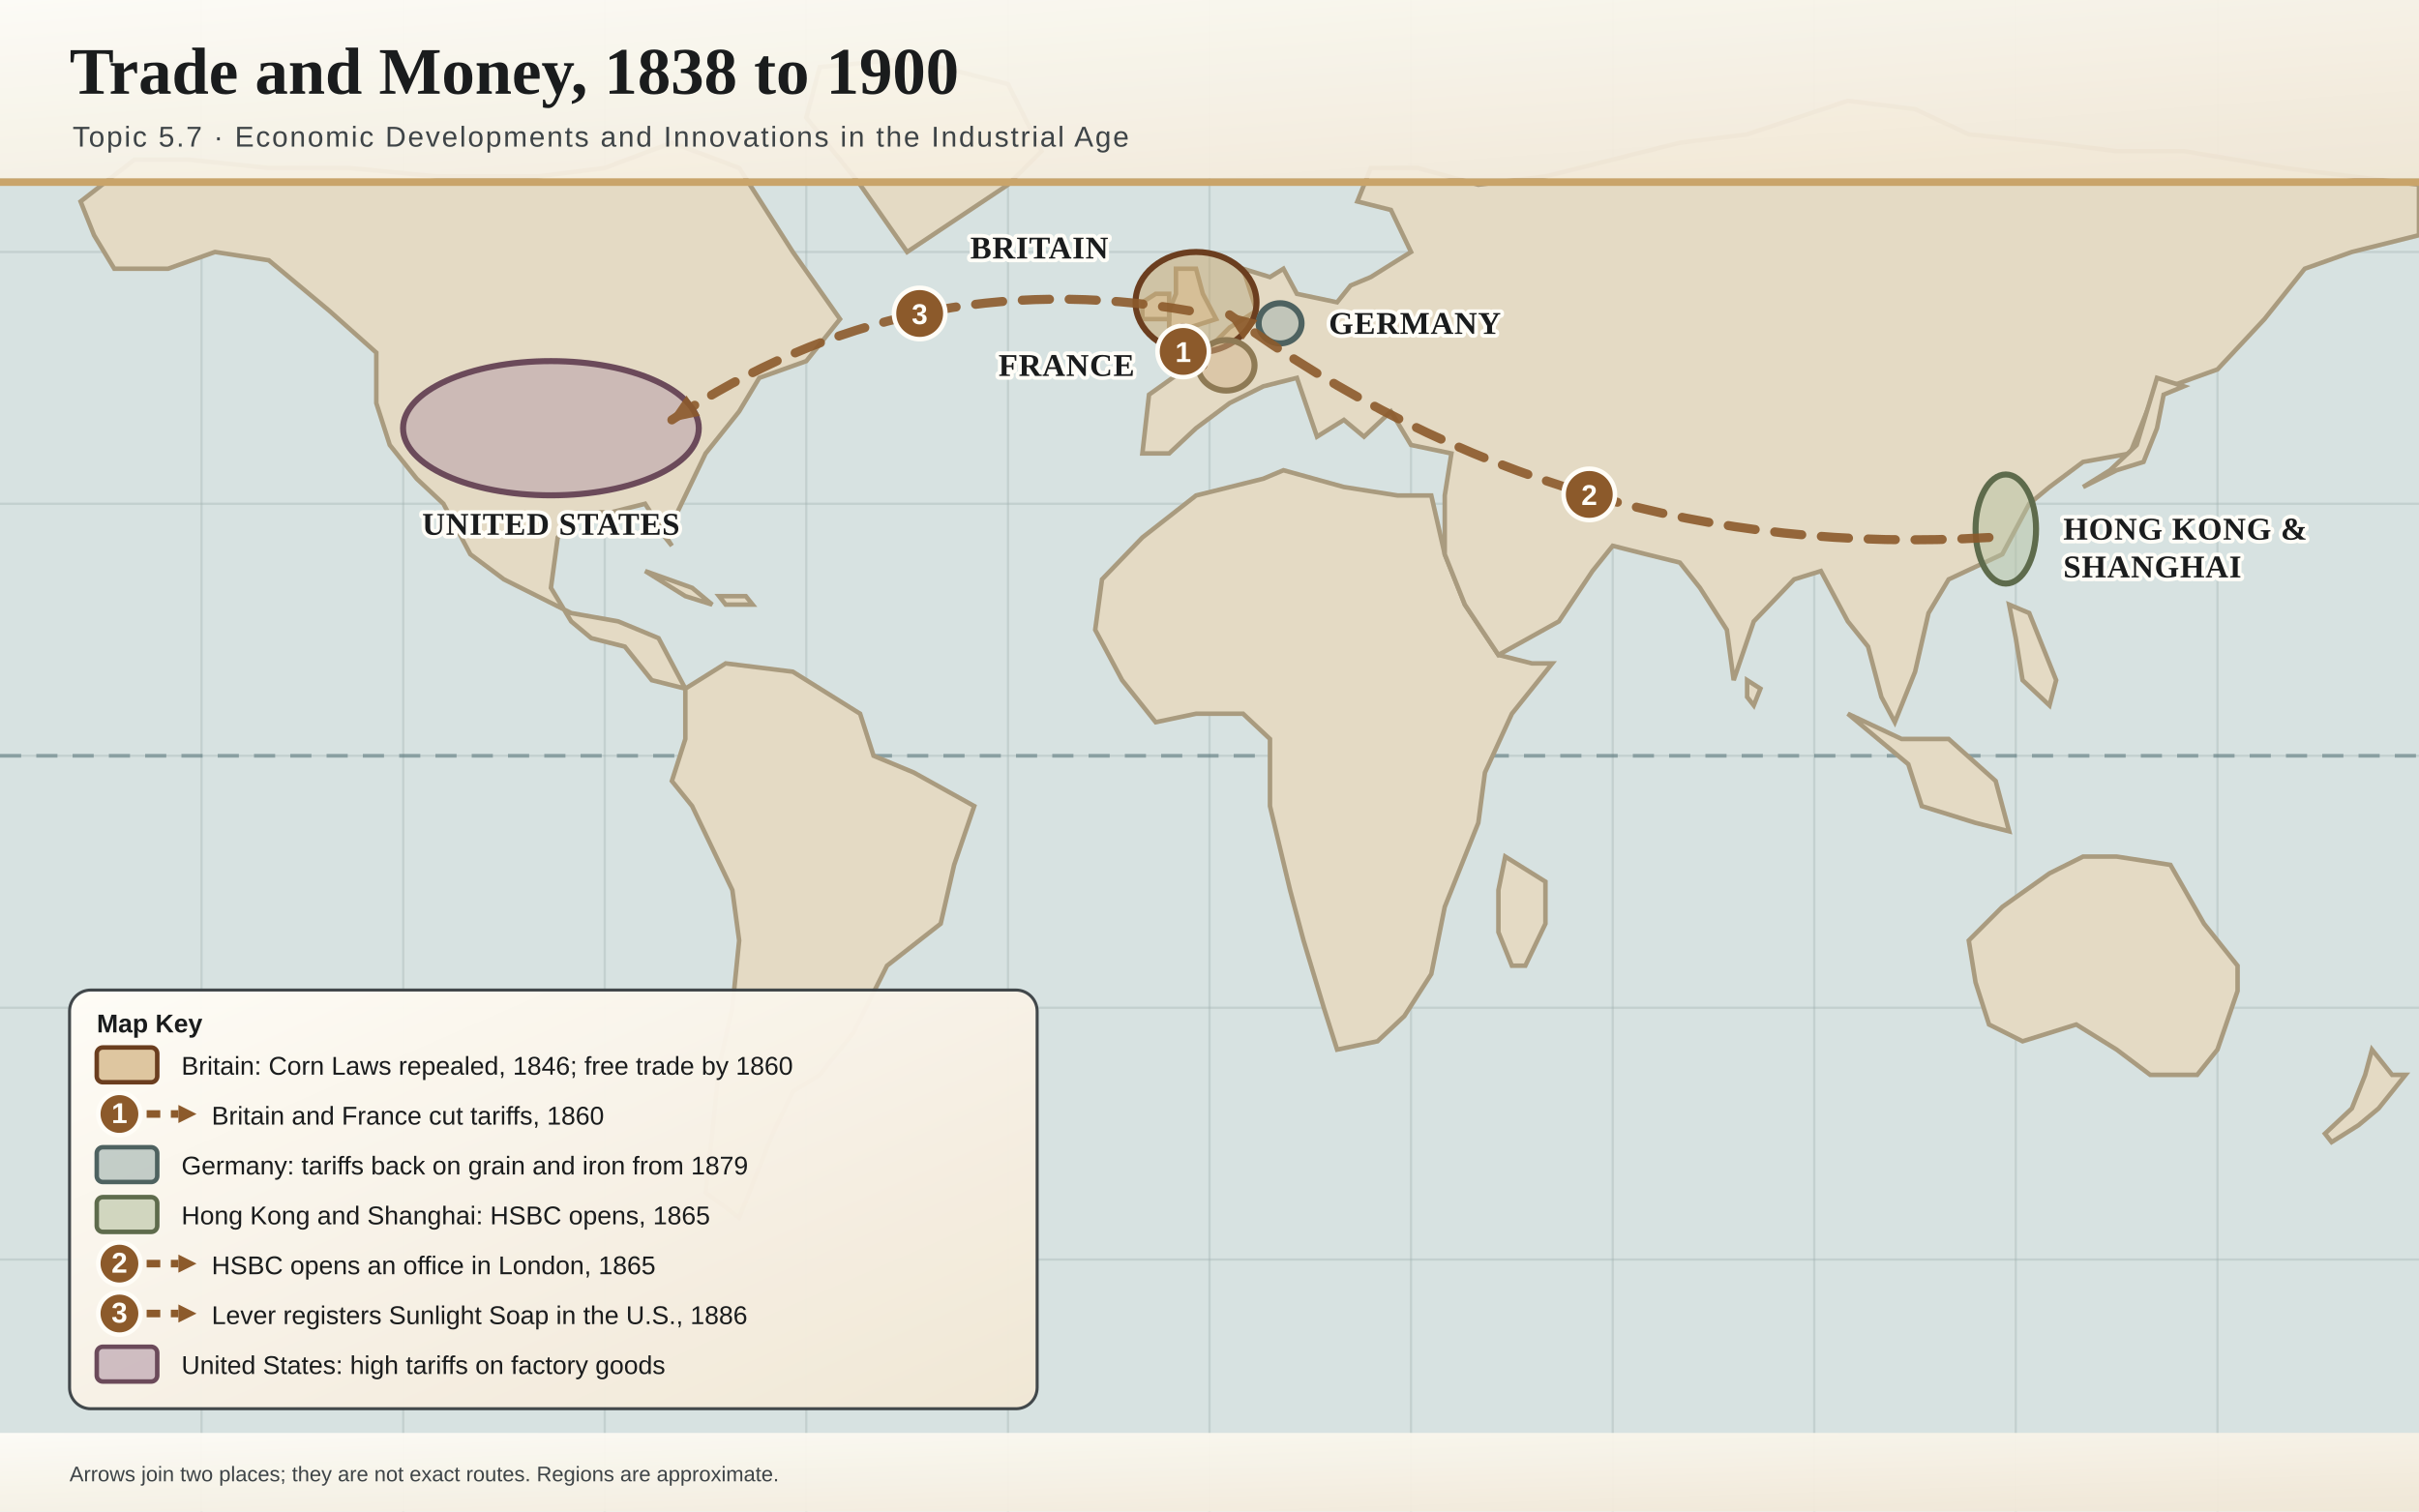
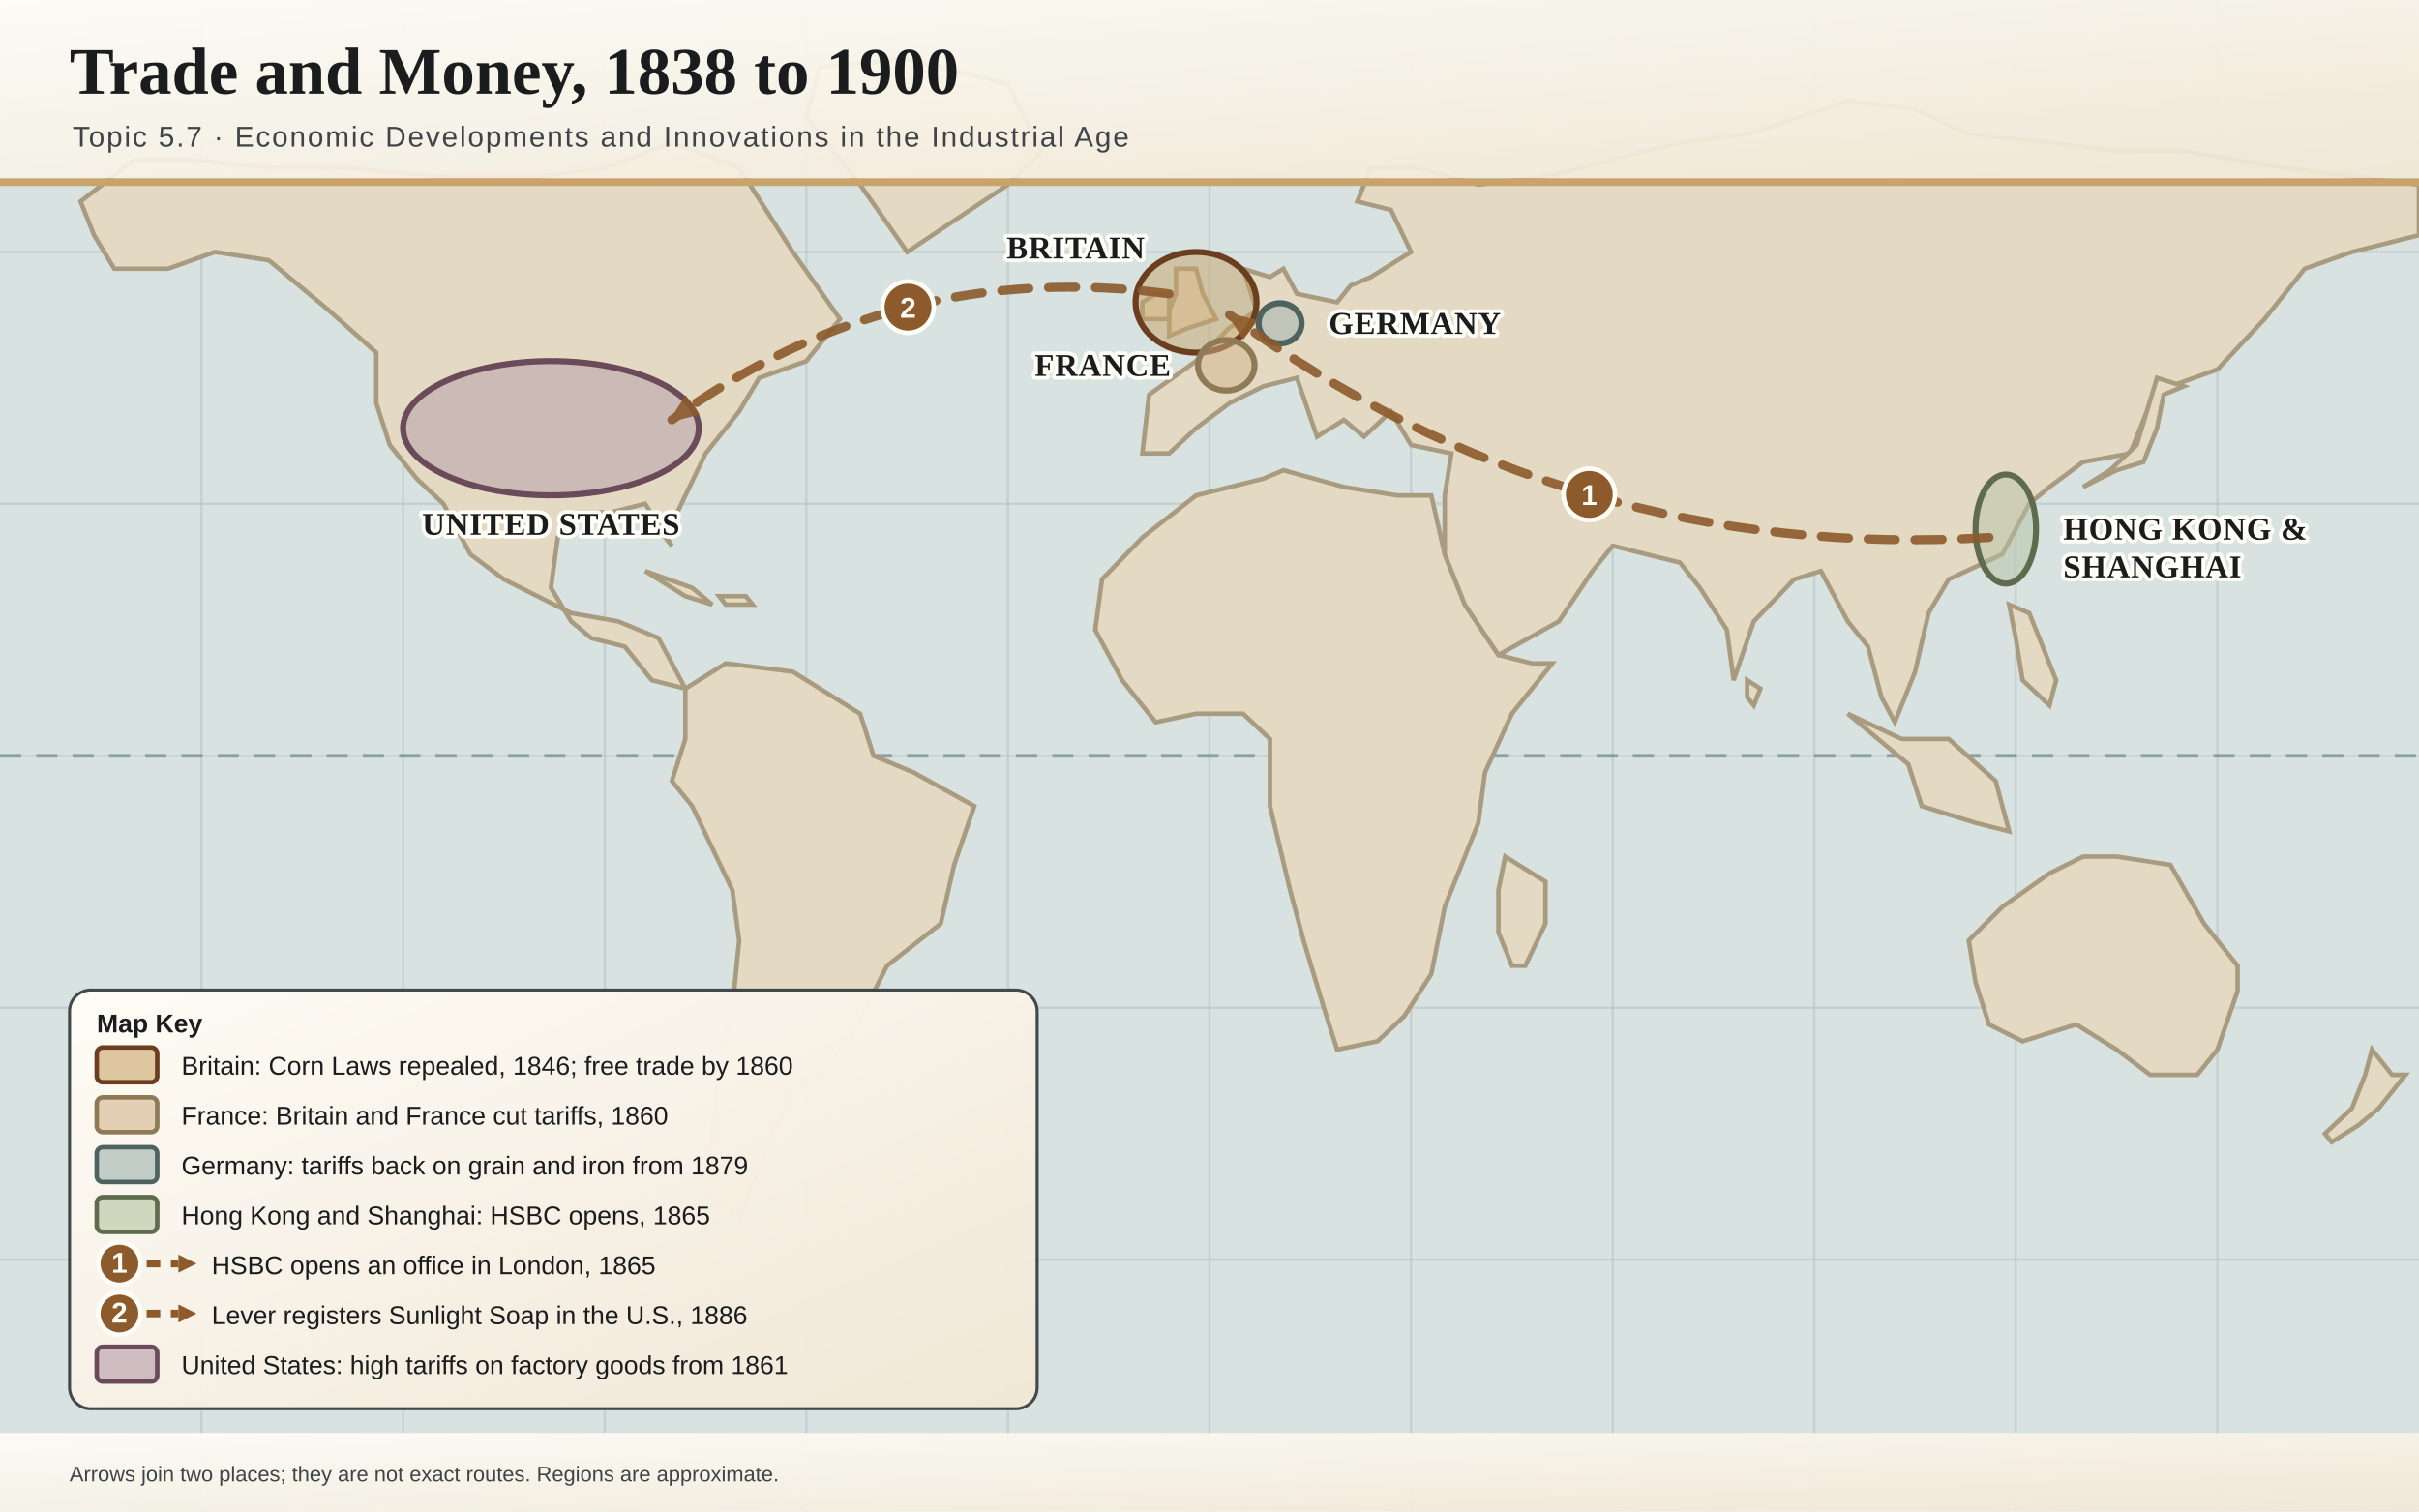
<svg xmlns="http://www.w3.org/2000/svg" width="1600" height="1000" viewBox="0 0 1600 1000" preserveAspectRatio="xMidYMid meet" role="img" aria-labelledby="map-title map-desc">
  <defs>
    <linearGradient id="paper" x1="0" x2="1" y1="0" y2="1">
      <stop offset="0" stop-color="#FFFDF7" />
      <stop offset="1" stop-color="#F1E7D5" />
    </linearGradient>
    <marker id="arrow" markerWidth="20" markerHeight="16" refX="17" refY="8" orient="auto" markerUnits="userSpaceOnUse">
      <path d="M0,0 L20,8 L0,16 Z" fill="#8C5A2B" />
    </marker>
    <style>
      .title{font-family:Georgia,'Times New Roman',serif;font-weight:700;font-size:44px;fill:#1A1C1D}
      .subtitle{font-family:Arial,Helvetica,sans-serif;font-size:19px;fill:#3E4447;letter-spacing:1.2px;text-transform:uppercase}
      .region{font-family:Georgia,'Times New Roman',serif;font-weight:700;font-size:21px;letter-spacing:.5px}
      .place{font-family:Arial,Helvetica,sans-serif;font-weight:700;font-size:18px;fill:#1A1C1D}
      .placenote{font-family:Arial,Helvetica,sans-serif;font-size:15px;fill:#3E4447}
      .small{font-family:Arial,Helvetica,sans-serif;font-size:17px;fill:#1A1C1D}
      .tiny{font-family:Arial,Helvetica,sans-serif;font-size:14px;fill:#3E4447}
      .badgenum{font-family:Arial,Helvetica,sans-serif;font-weight:700;font-size:19px;fill:#FFFDF7}
      .badge{fill:#8C5A2B;stroke:#FFFDF7;stroke-width:3}
      .halo{paint-order:stroke;stroke:#FFFDF7;stroke-width:5;stroke-linejoin:round}
      .city{fill:#1A1C1D;stroke:#FFFDF7;stroke-width:4}
      .leader{stroke:#1A1C1D;stroke-width:2.5;stroke-linecap:round;opacity:.7}
      .flow{fill:none;stroke:#8C5A2B;stroke-width:6;stroke-linecap:round;opacity:.9}
      #land path{fill:#E4DAC4;stroke:#A99B7F;stroke-width:3}
      #graticule line{stroke:#9FB0AE;stroke-width:1.5;opacity:.35}
    </style>
  </defs>
  <rect width="1600" height="1000" fill="#D7E2E1" />
  <g id="graticule">
    <line x1="133.3" y1="0" x2="133.3" y2="1000" />
    <line x1="266.7" y1="0" x2="266.7" y2="1000" />
    <line x1="400.0" y1="0" x2="400.0" y2="1000" />
    <line x1="533.3" y1="0" x2="533.3" y2="1000" />
    <line x1="666.7" y1="0" x2="666.7" y2="1000" />
    <line x1="800.0" y1="0" x2="800.0" y2="1000" />
    <line x1="933.3" y1="0" x2="933.3" y2="1000" />
    <line x1="1066.7" y1="0" x2="1066.7" y2="1000" />
    <line x1="1200.0" y1="0" x2="1200.0" y2="1000" />
    <line x1="1333.3" y1="0" x2="1333.3" y2="1000" />
    <line x1="1466.7" y1="0" x2="1466.7" y2="1000" />
    <line x1="0" y1="833.3" x2="1600" y2="833.3" />
    <line x1="0" y1="666.7" x2="1600" y2="666.7" />
    <line x1="0" y1="500.0" x2="1600" y2="500.0" />
    <line x1="0" y1="333.3" x2="1600" y2="333.3" />
    <line x1="0" y1="166.7" x2="1600" y2="166.7" />
  </g>
  <line x1="0" y1="500.0" x2="1600" y2="500.0" stroke="#4E6B72" stroke-width="2.5" stroke-dasharray="14 10" opacity=".5" />
  <g id="land">
    <path id="land-greenland" d="M600.0,166.7 L666.7,122.2 L688.9,100.0 L666.7,55.6 L600.0,38.9 L542.2,44.4 L533.3,77.8 L568.9,122.2 L600.0,166.7 Z" />
    <path id="land-northAmerica" d="M53.3,133.3 L88.9,105.6 L124.4,105.6 L177.8,111.1 L231.1,111.1 L288.9,116.7 L355.6,116.7 L400.0,111.1 L444.4,94.4 L488.9,111.1 L524.4,166.7 L555.6,211.1 L533.3,238.9 L502.2,250.0 L488.9,272.2 L466.7,300.0 L440.0,355.6 L444.4,361.1 L426.7,333.3 L404.4,338.9 L382.2,338.9 L368.9,355.6 L364.4,388.9 L377.8,411.1 L391.1,422.2 L413.3,427.8 L431.1,450.0 L453.3,455.6 L435.6,422.2 L408.9,411.1 L377.8,405.6 L333.3,383.3 L311.1,366.7 L293.3,333.3 L275.6,316.7 L257.8,294.4 L248.9,266.7 L248.9,233.3 L217.8,205.6 L177.8,172.2 L142.2,166.7 L111.1,177.8 L75.6,177.8 L62.2,155.6 L53.3,133.3 Z" />
    <path id="land-southAmerica" d="M453.3,455.6 L480.0,438.9 L524.4,444.4 L568.9,472.2 L577.8,500.0 L604.4,511.1 L644.4,533.3 L631.1,572.2 L622.2,611.1 L586.7,638.9 L564.4,683.3 L542.2,711.1 L524.4,722.2 L511.1,750.0 L497.8,783.3 L488.9,805.6 L466.7,788.9 L471.1,750.0 L475.6,705.6 L484.4,666.7 L488.9,622.2 L484.4,588.9 L457.8,533.3 L444.4,516.7 L453.3,488.9 L453.3,455.6 Z" />
    <path id="land-africa" d="M724.4,416.7 L728.9,383.3 L755.6,355.6 L791.1,327.8 L835.6,316.7 L848.9,311.1 L888.9,322.2 L924.4,327.8 L946.7,327.8 L955.6,366.7 L968.9,400.0 L991.1,433.3 L1013.3,438.9 L1026.7,438.9 L1000.0,472.2 L982.2,511.1 L977.8,544.4 L955.6,600.0 L946.7,644.4 L928.9,672.2 L911.1,688.9 L884.4,694.4 L875.6,666.7 L862.2,622.2 L853.3,588.9 L840.0,533.3 L840.0,488.9 L822.2,472.2 L791.1,472.2 L764.4,477.8 L742.2,450.0 L724.4,416.7 Z" />
    <path id="land-eurasia" d="M755.6,300.0 L760.0,261.1 L791.1,238.9 L813.3,216.7 L831.1,205.6 L822.2,177.8 L840.0,183.3 L848.9,177.8 L857.8,194.4 L884.4,200.0 L893.3,188.9 L906.7,183.3 L924.4,172.2 L933.3,166.7 L920.0,138.9 L897.8,133.3 L906.7,111.1 L937.8,111.1 L977.8,122.2 L1022.2,116.7 L1066.7,105.6 L1111.1,94.4 L1155.6,88.9 L1222.2,66.7 L1266.7,72.2 L1302.2,88.9 L1355.6,94.4 L1400.0,100.0 L1444.4,100.0 L1511.1,111.1 L1555.6,116.7 L1600.0,122.2 L1600.0,155.6 L1555.6,166.7 L1524.4,177.8 L1497.8,211.1 L1466.7,244.4 L1435.6,255.6 L1422.2,266.7 L1408.9,300.0 L1377.8,305.6 L1355.6,322.2 L1342.2,333.3 L1324.4,366.7 L1288.9,383.3 L1275.6,405.6 L1266.7,444.4 L1253.3,477.8 L1244.4,461.1 L1235.6,427.8 L1222.2,411.1 L1204.4,377.8 L1186.7,383.3 L1160.0,411.1 L1146.7,450.0 L1142.2,416.7 L1124.4,388.9 L1111.1,372.2 L1088.9,366.7 L1066.7,361.1 L1053.3,377.8 L1031.1,411.1 L991.1,433.3 L968.9,400.0 L955.6,366.7 L955.6,327.8 L960.0,300.0 L933.3,294.4 L920.0,272.2 L902.2,288.9 L888.9,277.8 L871.1,288.9 L857.8,250.0 L835.6,255.6 L813.3,266.7 L791.1,283.3 L773.3,300.0 L755.6,300.0 Z" />
    <path id="land-britain" d="M773.3,222.2 L786.7,216.7 L804.4,211.1 L795.6,194.4 L791.1,177.8 L777.8,177.8 L777.8,194.4 L773.3,205.6 L773.3,222.2 Z" />
    <path id="land-ireland" d="M755.6,211.1 L773.3,211.1 L773.3,194.4 L764.4,194.4 L755.6,200.0 L755.6,211.1 Z" />
    <path id="land-japan" d="M1377.8,322.2 L1400.0,311.1 L1417.8,305.6 L1426.7,283.3 L1431.1,261.1 L1444.4,255.6 L1426.7,250.0 L1413.3,294.4 L1395.6,311.1 L1377.8,322.2 Z" />
    <path id="land-indonesia" d="M1222.2,472.2 L1262.2,505.6 L1271.1,533.3 L1306.7,544.4 L1328.9,550.0 L1320.0,516.7 L1288.9,488.9 L1257.8,488.9 L1222.2,472.2 Z" />
    <path id="land-philippines" d="M1328.9,400.0 L1342.2,405.6 L1351.1,427.8 L1360.0,450.0 L1355.6,466.7 L1337.8,450.0 L1333.3,422.2 L1328.9,400.0 Z" />
    <path id="land-australia" d="M1302.2,622.2 L1306.7,650.0 L1315.6,677.8 L1337.8,688.9 L1373.3,677.8 L1400.0,694.4 L1422.2,711.1 L1453.3,711.1 L1466.7,694.4 L1480.0,655.6 L1480.0,638.9 L1457.8,611.1 L1435.6,572.2 L1400.0,566.7 L1377.8,566.7 L1355.6,577.8 L1324.4,600.0 L1302.2,622.2 Z" />
    <path id="land-newZealand" d="M1568.9,694.4 L1582.2,711.1 L1591.1,711.1 L1573.3,733.3 L1560.0,744.4 L1542.2,755.6 L1537.8,750.0 L1555.6,733.3 L1564.4,711.1 L1568.9,694.4 Z" />
    <path id="land-madagascar" d="M995.6,566.7 L1022.2,583.3 L1022.2,611.1 L1008.9,638.9 L1000.0,638.9 L991.1,616.7 L991.1,588.9 L995.6,566.7 Z" />
    <path id="land-cuba" d="M426.7,377.8 L457.8,388.9 L471.1,400.0 L453.3,394.4 L426.7,377.8 Z" />
    <path id="land-hispaniola" d="M475.6,394.4 L493.3,394.4 L497.8,400.0 L480.0,400.0 L475.6,394.4 Z" />
    <path id="land-sriLanka" d="M1155.6,450.0 L1164.4,455.6 L1160.0,466.7 L1155.6,461.1 L1155.6,450.0 Z" />
  </g>
  <g id="highlights">
    <ellipse cx="791.1" cy="200.0" rx="40.0" ry="33.3" fill="#C9A46A" fill-opacity="0.5" stroke="#6B3E1F" stroke-width="4" />
    <ellipse cx="811.1" cy="241.7" rx="18.7" ry="16.7" fill="#D2B48C" fill-opacity="0.5" stroke="#8E7A55" stroke-width="4" />
    <ellipse cx="846.7" cy="213.9" rx="14.2" ry="13.3" fill="#9FB0AE" fill-opacity="0.5" stroke="#4E6260" stroke-width="4" />
    <ellipse cx="364.4" cy="283.3" rx="97.8" ry="44.4" fill="#B49AA8" fill-opacity="0.5" stroke="#6B4A5A" stroke-width="4" />
    <ellipse cx="1326.7" cy="350.0" rx="20.0" ry="36.1" fill="#B6C2A2" fill-opacity="0.5" stroke="#5E6B4C" stroke-width="4" />
  </g>
  <g id="flows">
-     <path class="flow" d="M782.2,216.7 Q776.4,235.8 795.6,241.7" stroke-dasharray="18 13" marker-end="url(#arrow)" />
-     <circle class="badge" cx="782.6" cy="232.5" r="17" />
-     <text class="badgenum" x="782.6" y="239.5" text-anchor="middle">1</text>
    <path class="flow" d="M1315.6,355.6 Q1037.9,372.3 813.3,208.3" stroke-dasharray="18 13" marker-end="url(#arrow)" />
    <circle class="badge" cx="1051.2" cy="327.1" r="17" />
-     <text class="badgenum" x="1051.2" y="334.1" text-anchor="middle">2</text>
-     <path class="flow" d="M786.7,205.6 Q601.1,173.2 444.4,277.8" stroke-dasharray="18 13" marker-end="url(#arrow)" />
-     <circle class="badge" cx="608.3" cy="207.4" r="17" />
-     <text class="badgenum" x="608.3" y="214.4" text-anchor="middle">3</text>
+     <text class="badgenum" x="1051.2" y="334.1" text-anchor="middle">1</text>
+     <path class="flow" d="M773.3,194.4 Q592.2,170.3 444.4,277.8" stroke-dasharray="18 13" marker-end="url(#arrow)" />
+     <circle class="badge" cx="600.6" cy="203.2" r="17" />
+     <text class="badgenum" x="600.6" y="210.2" text-anchor="middle">2</text>
  </g>
  <g id="region-labels">
-     <text class="region halo" x="733.1" y="171.0" text-anchor="end" fill="#1A1C1D">
-       <tspan x="733.1" dy="0">BRITAIN</tspan>
+     <text class="region halo" x="757.1" y="171.0" text-anchor="end" fill="#1A1C1D">
+       <tspan x="757.1" dy="0">BRITAIN</tspan>
    </text>
-     <text class="region halo" x="750.4" y="248.7" text-anchor="end" fill="#1A1C1D">
-       <tspan x="750.4" dy="0">FRANCE</tspan>
+     <text class="region halo" x="774.4" y="248.7" text-anchor="end" fill="#1A1C1D">
+       <tspan x="774.4" dy="0">FRANCE</tspan>
    </text>
    <text class="region halo" x="878.9" y="220.9" text-anchor="start" fill="#1A1C1D">
      <tspan x="878.9" dy="0">GERMANY</tspan>
    </text>
    <text class="region halo" x="364.4" y="353.8" text-anchor="middle" fill="#1A1C1D">
      <tspan x="364.4" dy="0">UNITED STATES</tspan>
    </text>
    <text class="region halo" x="1364.7" y="357.0" text-anchor="start" fill="#1A1C1D">
      <tspan x="1364.7" dy="0">HONG KONG &amp;</tspan>
      <tspan x="1364.7" dy="25">SHANGHAI</tspan>
    </text>
  </g>
  <g id="places">
    
  </g>
  <g id="titleband">
    <rect x="0" y="0" width="1600" height="118" fill="url(#paper)" opacity=".93" />
    <rect x="0" y="118" width="1600" height="5" fill="#C9A46A" />
    <text class="title" x="46" y="62">Trade and Money, 1838 to 1900</text>
    <text class="subtitle" x="48" y="97">Topic 5.7 · Economic Developments and Innovations in the Industrial Age</text>
  </g>
  <g id="legend" transform="translate(46,655)">
    <rect x="0" y="0" width="640" height="277" rx="14" fill="url(#paper)" stroke="#3E4447" stroke-width="2" opacity=".97" />
    <text class="small" x="18" y="28" font-weight="700">Map Key</text>
    <rect x="18" y="38" width="40" height="23" rx="4" fill="#C9A46A" fill-opacity=".6" stroke="#6B3E1F" stroke-width="3" />
    <text class="small" x="74" y="56">Britain: Corn Laws repealed, 1846; free trade by 1860</text>
-     <circle class="badge" cx="33" cy="82" r="14" />
-     <text class="badgenum" x="33" y="88" text-anchor="middle" font-size="16">1</text>
-     <line x1="51" x2="72" y1="82" y2="82" stroke="#8C5A2B" stroke-width="5" stroke-dasharray="9 7" />
-     <path d="M72,76 L84,82 L72,88 Z" fill="#8C5A2B" />
-     <text class="small" x="94" y="89">Britain and France cut tariffs, 1860</text>
+     <rect x="18" y="71" width="40" height="23" rx="4" fill="#D2B48C" fill-opacity=".6" stroke="#8E7A55" stroke-width="3" />
+     <text class="small" x="74" y="89">France: Britain and France cut tariffs, 1860</text>
    <rect x="18" y="104" width="40" height="23" rx="4" fill="#9FB0AE" fill-opacity=".6" stroke="#4E6260" stroke-width="3" />
    <text class="small" x="74" y="122">Germany: tariffs back on grain and iron from 1879</text>
    <rect x="18" y="137" width="40" height="23" rx="4" fill="#B6C2A2" fill-opacity=".6" stroke="#5E6B4C" stroke-width="3" />
    <text class="small" x="74" y="155">Hong Kong and Shanghai: HSBC opens, 1865</text>
    <circle class="badge" cx="33" cy="181" r="14" />
-     <text class="badgenum" x="33" y="187" text-anchor="middle" font-size="16">2</text>
+     <text class="badgenum" x="33" y="187" text-anchor="middle" font-size="16">1</text>
    <line x1="51" x2="72" y1="181" y2="181" stroke="#8C5A2B" stroke-width="5" stroke-dasharray="9 7" />
    <path d="M72,175 L84,181 L72,187 Z" fill="#8C5A2B" />
    <text class="small" x="94" y="188">HSBC opens an office in London, 1865</text>
    <circle class="badge" cx="33" cy="214" r="14" />
-     <text class="badgenum" x="33" y="220" text-anchor="middle" font-size="16">3</text>
+     <text class="badgenum" x="33" y="220" text-anchor="middle" font-size="16">2</text>
    <line x1="51" x2="72" y1="214" y2="214" stroke="#8C5A2B" stroke-width="5" stroke-dasharray="9 7" />
    <path d="M72,208 L84,214 L72,220 Z" fill="#8C5A2B" />
    <text class="small" x="94" y="221">Lever registers Sunlight Soap in the U.S., 1886</text>
    <rect x="18" y="236" width="40" height="23" rx="4" fill="#B49AA8" fill-opacity=".6" stroke="#6B4A5A" stroke-width="3" />
-     <text class="small" x="74" y="254">United States: high tariffs on factory goods</text>
+     <text class="small" x="74" y="254">United States: high tariffs on factory goods from 1861</text>
  </g>
  <rect x="0" y="948" width="1600" height="52" fill="url(#paper)" opacity=".93" />
  <text class="tiny" x="46" y="980">Arrows join two places; they are not exact routes. Regions are approximate.</text>
</svg>
